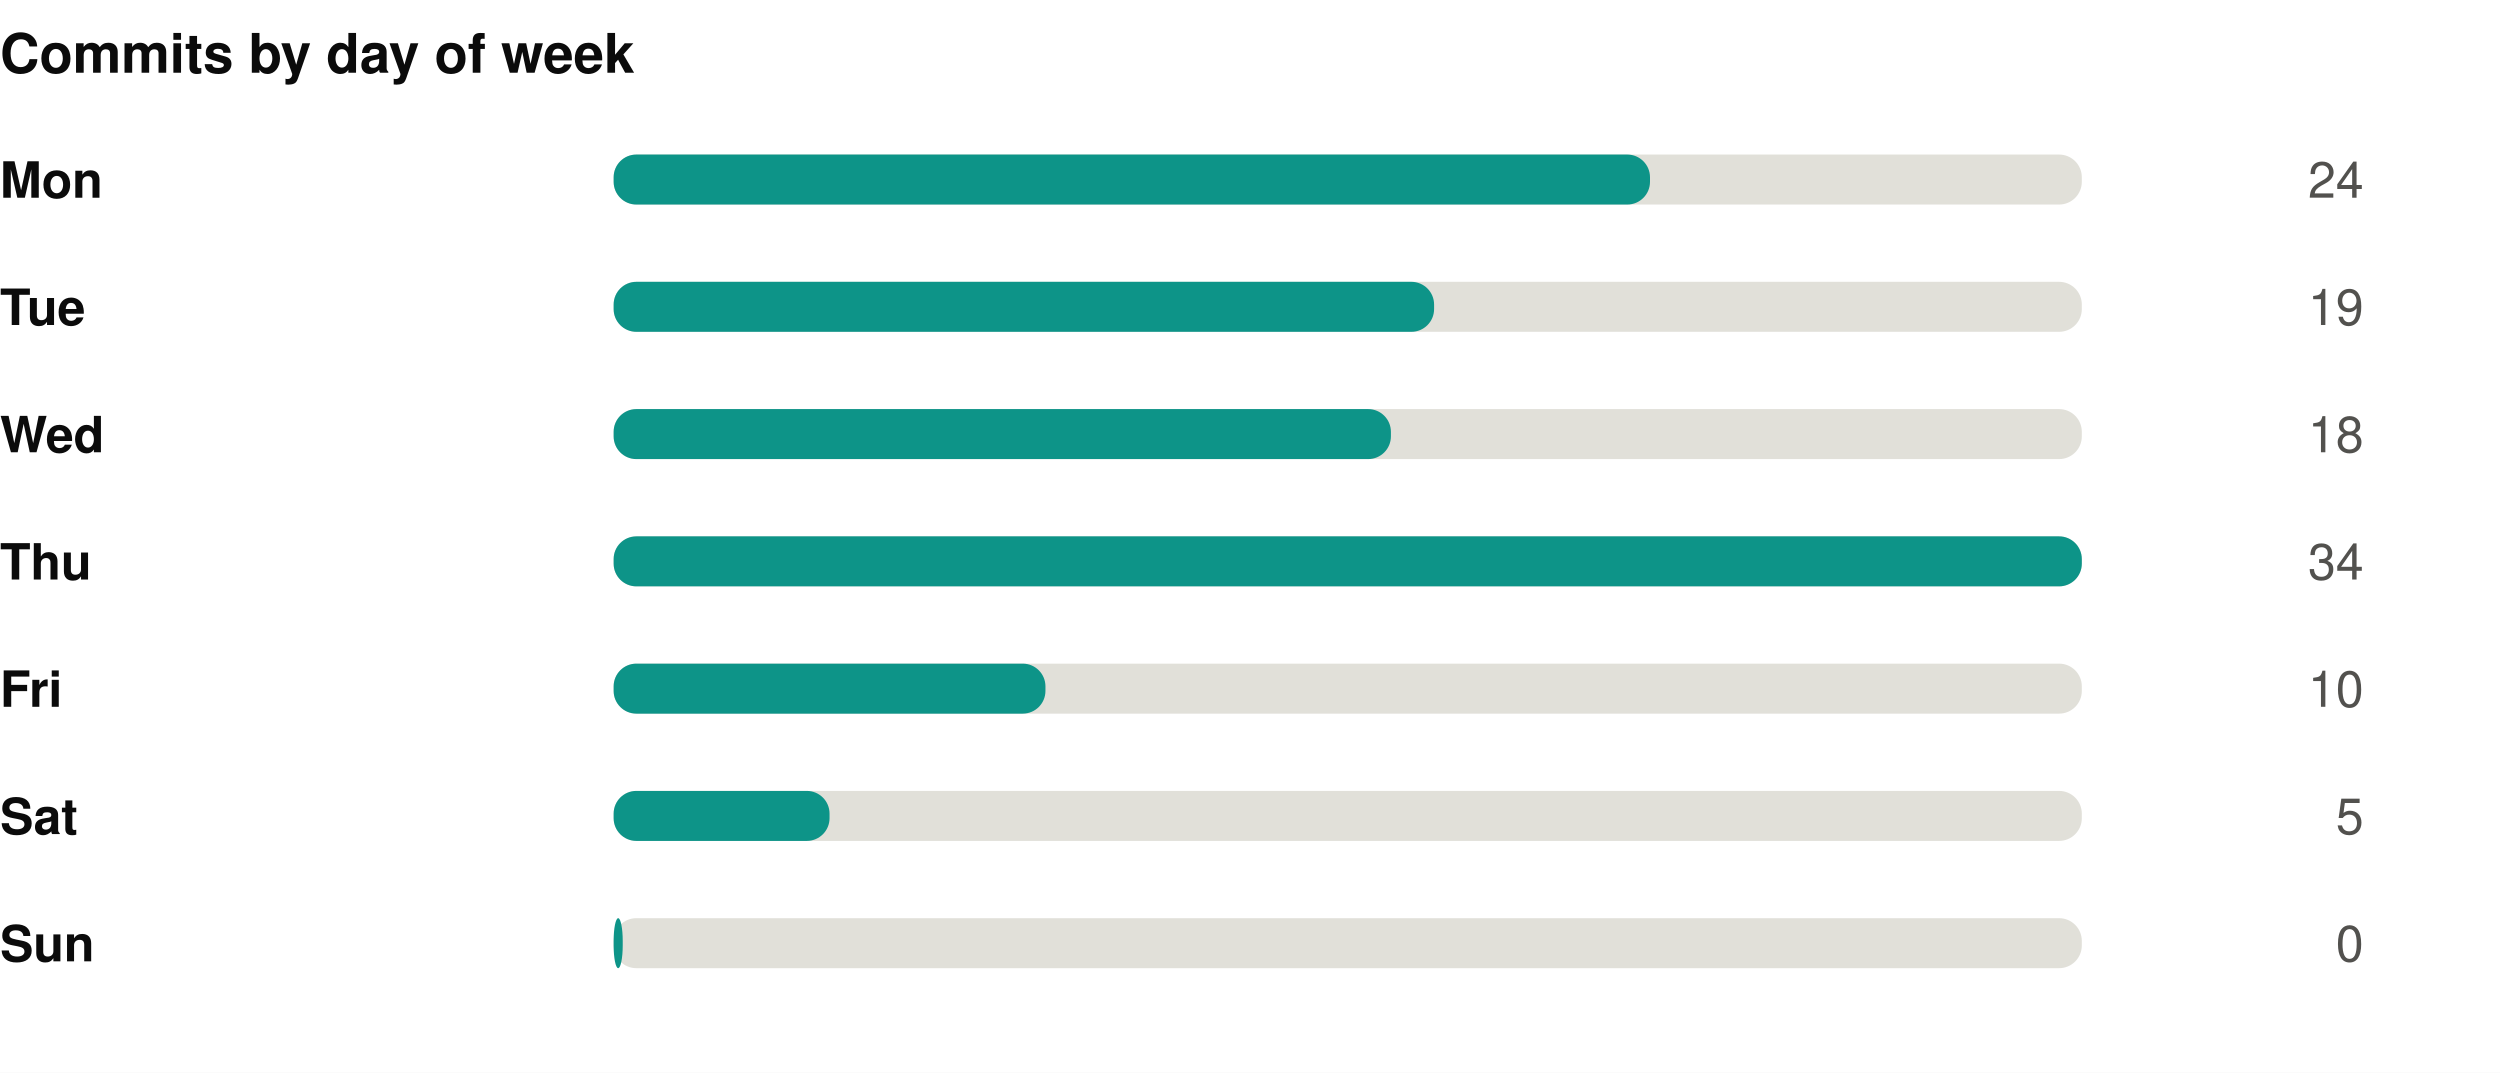
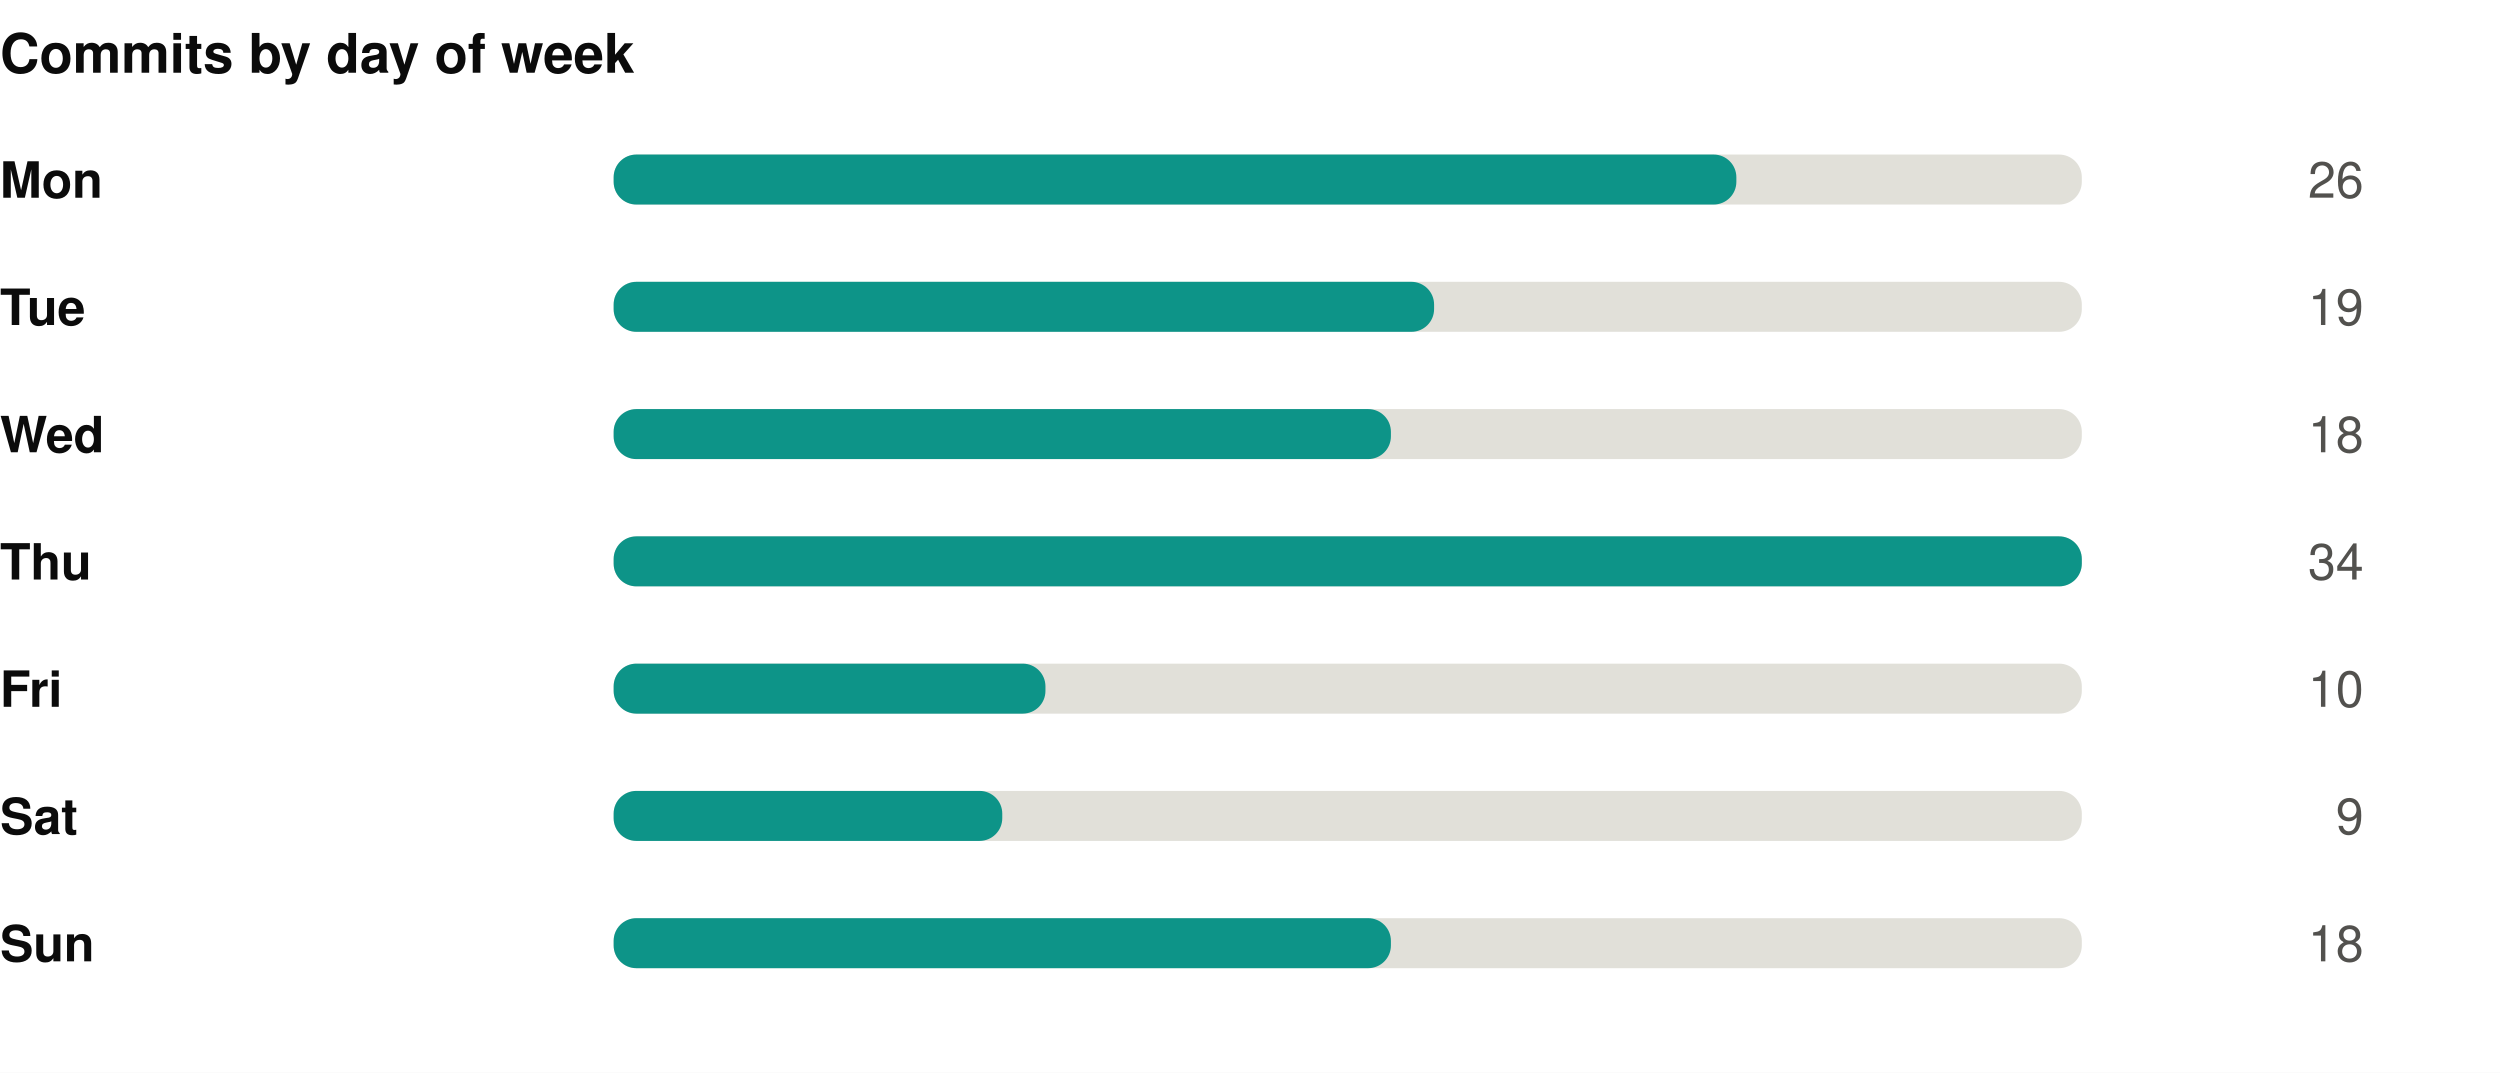
<svg xmlns="http://www.w3.org/2000/svg" width="550" height="236" viewBox="0 0 550 236" role="img">
  <rect width="550" height="236" fill="#ffffff" />
  <style>
@keyframes grow{from{transform:scaleX(0)}}
@keyframes rise{from{opacity:0;transform:translateY(9px)}}
@keyframes fade{from{opacity:0}}
@keyframes draw{to{stroke-dashoffset:0}}
.bar{transform-box:fill-box;transform-origin:left center;animation:grow .9s cubic-bezier(.22,1,.36,1) var(--d,0s) both}
.rise{animation:rise .7s cubic-bezier(.22,1,.36,1) var(--d,0s) both}
.fade{animation:fade .8s ease-out var(--d,0s) both}
.draw{animation:draw 1.7s ease-out .1s both}
@media (prefers-reduced-motion:reduce){
.bar,.rise,.fade,.draw{animation:none;transform:none;opacity:1;stroke-dashoffset:0}
}
</style>
  <g transform="translate(0,0)">
    <text x="0" y="16" font-family="-apple-system,BlinkMacSystemFont,'Segoe UI',Helvetica,Arial,sans-serif" font-size="12" font-weight="700" fill="#0b0b0b" text-anchor="start">Commits by day of week</text>
    <text x="0" y="43.5" font-family="-apple-system,BlinkMacSystemFont,'Segoe UI',Helvetica,Arial,sans-serif" font-size="11" font-weight="600" fill="#0b0b0b" text-anchor="start">Mon</text>
    <rect x="135" y="34" width="323" height="11" rx="5" fill="#e1e0d9" />
-     <rect class="bar" style="--d:0.00s" x="135" y="34" width="228.0" height="11" rx="5" fill="#0d9488" />
+     <rect class="bar" style="--d:0.00s" x="135" y="34" width="247.0" height="11" rx="5" fill="#0d9488" />
    <g class="fade" style="--d:0.00s">
-       <text x="520" y="43.5" font-family="-apple-system,BlinkMacSystemFont,'Segoe UI',Helvetica,Arial,sans-serif" font-size="11" font-weight="400" fill="#52514e" text-anchor="end">24</text>
+       <text x="520" y="43.5" font-family="-apple-system,BlinkMacSystemFont,'Segoe UI',Helvetica,Arial,sans-serif" font-size="11" font-weight="400" fill="#52514e" text-anchor="end">26</text>
    </g>
    <text x="0" y="71.5" font-family="-apple-system,BlinkMacSystemFont,'Segoe UI',Helvetica,Arial,sans-serif" font-size="11" font-weight="600" fill="#0b0b0b" text-anchor="start">Tue</text>
    <rect x="135" y="62" width="323" height="11" rx="5" fill="#e1e0d9" />
    <rect class="bar" style="--d:0.07s" x="135" y="62" width="180.5" height="11" rx="5" fill="#0d9488" />
    <g class="fade" style="--d:0.07s">
      <text x="520" y="71.5" font-family="-apple-system,BlinkMacSystemFont,'Segoe UI',Helvetica,Arial,sans-serif" font-size="11" font-weight="400" fill="#52514e" text-anchor="end">19</text>
    </g>
    <text x="0" y="99.5" font-family="-apple-system,BlinkMacSystemFont,'Segoe UI',Helvetica,Arial,sans-serif" font-size="11" font-weight="600" fill="#0b0b0b" text-anchor="start">Wed</text>
    <rect x="135" y="90" width="323" height="11" rx="5" fill="#e1e0d9" />
    <rect class="bar" style="--d:0.14s" x="135" y="90" width="171.0" height="11" rx="5" fill="#0d9488" />
    <g class="fade" style="--d:0.14s">
      <text x="520" y="99.5" font-family="-apple-system,BlinkMacSystemFont,'Segoe UI',Helvetica,Arial,sans-serif" font-size="11" font-weight="400" fill="#52514e" text-anchor="end">18</text>
    </g>
    <text x="0" y="127.5" font-family="-apple-system,BlinkMacSystemFont,'Segoe UI',Helvetica,Arial,sans-serif" font-size="11" font-weight="600" fill="#0b0b0b" text-anchor="start">Thu</text>
    <rect x="135" y="118" width="323" height="11" rx="5" fill="#e1e0d9" />
    <rect class="bar" style="--d:0.21s" x="135" y="118" width="323.0" height="11" rx="5" fill="#0d9488" />
    <g class="fade" style="--d:0.21s">
      <text x="520" y="127.5" font-family="-apple-system,BlinkMacSystemFont,'Segoe UI',Helvetica,Arial,sans-serif" font-size="11" font-weight="400" fill="#52514e" text-anchor="end">34</text>
    </g>
    <text x="0" y="155.5" font-family="-apple-system,BlinkMacSystemFont,'Segoe UI',Helvetica,Arial,sans-serif" font-size="11" font-weight="600" fill="#0b0b0b" text-anchor="start">Fri</text>
    <rect x="135" y="146" width="323" height="11" rx="5" fill="#e1e0d9" />
    <rect class="bar" style="--d:0.28s" x="135" y="146" width="95.0" height="11" rx="5" fill="#0d9488" />
    <g class="fade" style="--d:0.28s">
      <text x="520" y="155.5" font-family="-apple-system,BlinkMacSystemFont,'Segoe UI',Helvetica,Arial,sans-serif" font-size="11" font-weight="400" fill="#52514e" text-anchor="end">10</text>
    </g>
    <text x="0" y="183.5" font-family="-apple-system,BlinkMacSystemFont,'Segoe UI',Helvetica,Arial,sans-serif" font-size="11" font-weight="600" fill="#0b0b0b" text-anchor="start">Sat</text>
    <rect x="135" y="174" width="323" height="11" rx="5" fill="#e1e0d9" />
-     <rect class="bar" style="--d:0.35s" x="135" y="174" width="47.5" height="11" rx="5" fill="#0d9488" />
+     <rect class="bar" style="--d:0.35s" x="135" y="174" width="85.5" height="11" rx="5" fill="#0d9488" />
    <g class="fade" style="--d:0.35s">
-       <text x="520" y="183.5" font-family="-apple-system,BlinkMacSystemFont,'Segoe UI',Helvetica,Arial,sans-serif" font-size="11" font-weight="400" fill="#52514e" text-anchor="end">5</text>
+       <text x="520" y="183.5" font-family="-apple-system,BlinkMacSystemFont,'Segoe UI',Helvetica,Arial,sans-serif" font-size="11" font-weight="400" fill="#52514e" text-anchor="end">9</text>
    </g>
    <text x="0" y="211.5" font-family="-apple-system,BlinkMacSystemFont,'Segoe UI',Helvetica,Arial,sans-serif" font-size="11" font-weight="600" fill="#0b0b0b" text-anchor="start">Sun</text>
    <rect x="135" y="202" width="323" height="11" rx="5" fill="#e1e0d9" />
-     <rect class="bar" style="--d:0.42s" x="135" y="202" width="2.0" height="11" rx="5" fill="#0d9488" />
+     <rect class="bar" style="--d:0.42s" x="135" y="202" width="171.0" height="11" rx="5" fill="#0d9488" />
    <g class="fade" style="--d:0.42s">
-       <text x="520" y="211.5" font-family="-apple-system,BlinkMacSystemFont,'Segoe UI',Helvetica,Arial,sans-serif" font-size="11" font-weight="400" fill="#52514e" text-anchor="end">0</text>
+       <text x="520" y="211.5" font-family="-apple-system,BlinkMacSystemFont,'Segoe UI',Helvetica,Arial,sans-serif" font-size="11" font-weight="400" fill="#52514e" text-anchor="end">18</text>
    </g>
  </g>
</svg>
